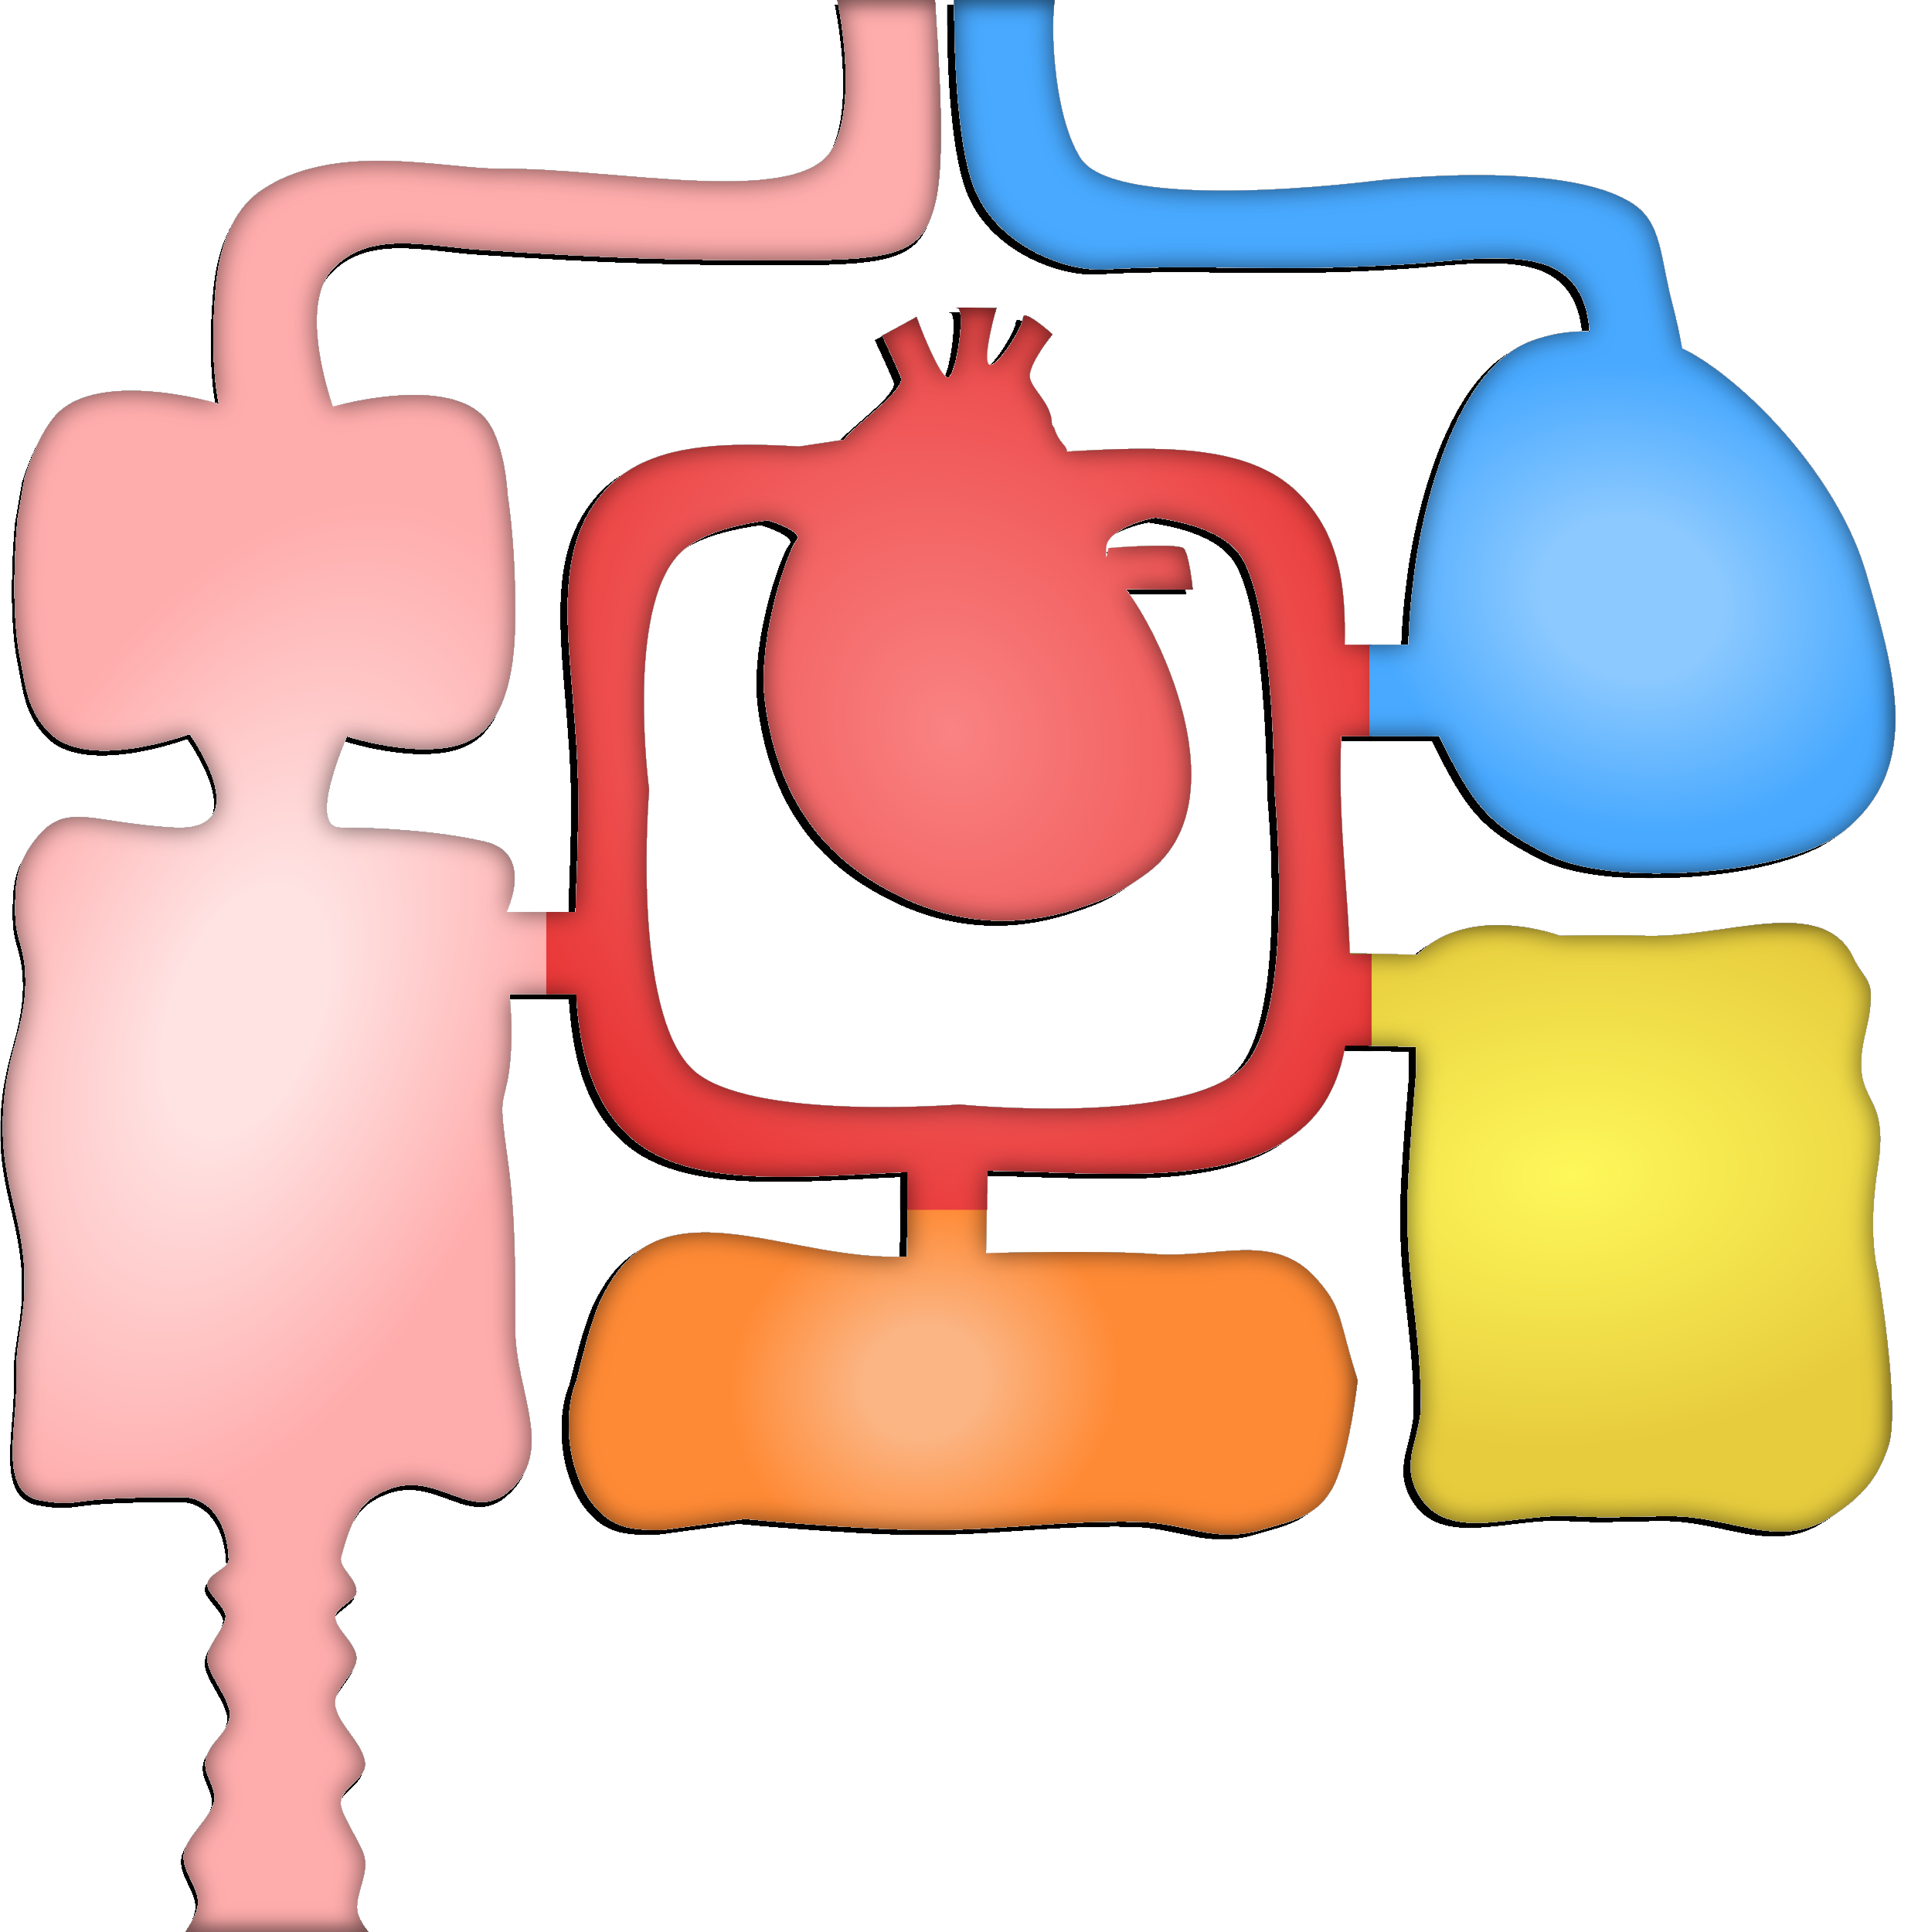
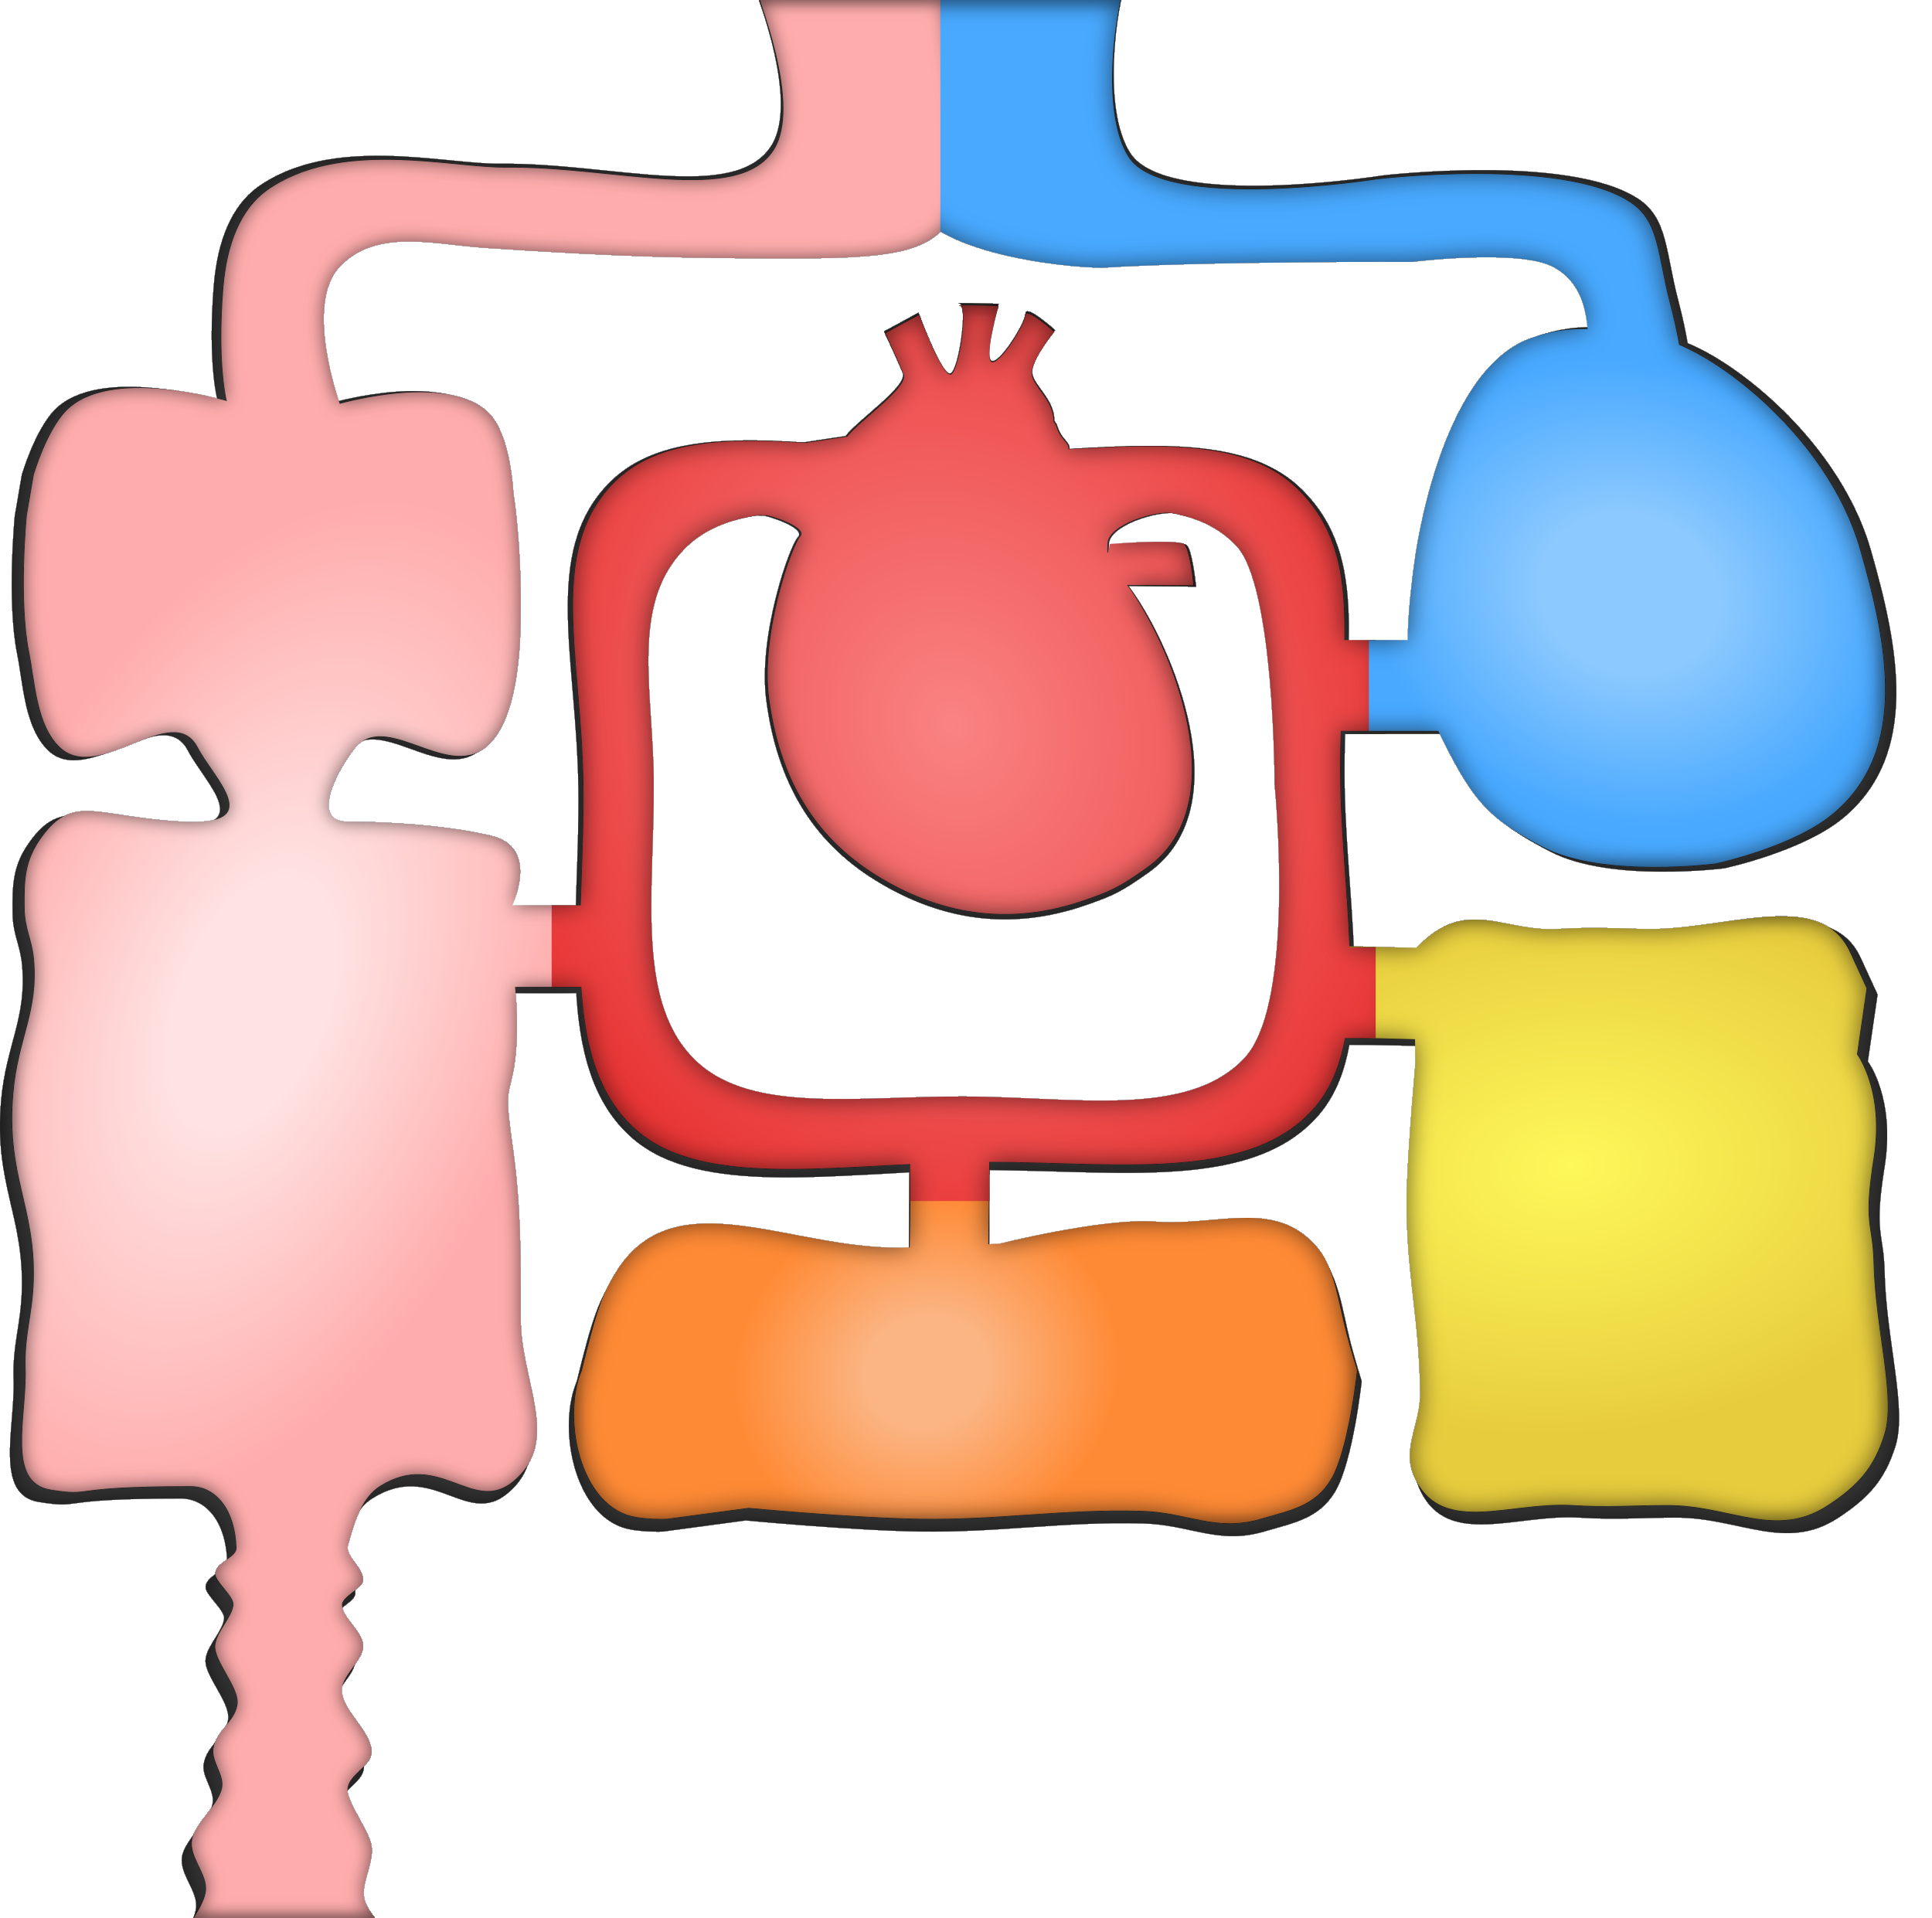
- <svg xmlns="http://www.w3.org/2000/svg" width="821" height="824" viewBox="0 0 821 824" fill="none">
-   <rect x="567.916" y="275" width="44.041" height="37.915" transform="rotate(1.42673 567.916 275)" fill="url(#paint0_linear_243_208)" />
-   <rect x="567.916" y="275" width="44.041" height="37.915" transform="rotate(1.42673 567.916 275)" fill="url(#paint1_linear_243_208)" />
-   <g filter="url(#filter0_di_243_208)">
-     <path d="M204 389H251V424H204V389Z" fill="url(#paint2_radial_243_208)" />
-     <path d="M354.408 64.5C366.776 45.3 357.844 -1.667 354.408 -11L398.242 -9.5C398.242 -0.333 404.5 63 399 86C393.85 107.534 384 111 337.5 111C292.576 111 264.5 110.5 204.715 106.5C181.983 104.979 157.737 98.025 142 114.5C126.401 130.832 141.961 173.5 141.961 173.5C141.961 173.5 192.143 158.948 207.715 179.5C215.541 189.829 216.5 211.5 216.5 211.5C216.5 211.5 219.706 230.407 219.706 259.5C219.706 271 220.072 300.462 204.715 313C187.544 327.019 147.961 314 147.961 314C147.961 314 130.544 353 145.145 353C159.746 353 186.102 354.2 206.715 359C227.329 363.8 218.396 387 211.353 398C217.569 408.833 220.036 443.782 216.353 461C214 472 213.019 469.635 216.353 493.5C219.706 517.5 219.762 537.962 219.706 566.5C219.653 593.868 237.523 619.155 216.353 636.5C199.061 650.668 184.609 622.334 159.145 638.5C152.07 642.992 148.645 651.969 145.457 664.033C144.249 668.604 152.312 673.619 151.956 679C151.733 682.363 142.856 685.869 142.917 689.5C143.009 694.91 151.338 700.597 151.956 706.5C152.679 713.404 141.658 720.104 142.917 727.5C144.329 735.798 153.678 742.345 155.5 751C157.207 759.109 143.63 762.314 145.457 770.5C146.839 776.694 154.165 786.377 155.5 792.5C157.05 799.606 151.116 808.632 152.457 815.5C154.107 823.954 168.43 834.669 169.5 842.5C174.507 879.155 162.999 906.913 137.145 912C121.348 915.108 125.715 915.108 109.918 912C84.288 906.957 70.702 875.948 73.5 836.5C74.048 828.779 83.371 820.736 84.43 812.5C85.379 805.122 77.285 798.091 78.5 790.5C79.67 783.194 90.142 775.332 91.436 768C92.441 762.303 86.696 756.623 87.711 751C89.12 743.188 96.703 739.986 98 732.5C99.284 725.087 87.475 713.386 88.5 706.5C89.382 700.579 95.718 694.89 96.306 689.5C96.703 685.857 88.273 679.35 88.5 676C88.842 670.956 97.726 669.266 97.6 665C97.117 648.632 88.824 638.5 77.918 638.5C22.875 638.5 37 643 17.83 640C-1.34 637 7.668 608.732 7 588C6.52 573.105 10.086 564.897 10.5 550C11.379 518.389 -1.427 504.808 1.734 469.5C3.854 445.82 12.686 434.623 10.587 412C9.798 403.496 6.711 399.039 6.587 390.5C6.41 378.27 6.591 369.947 13.71 360C27.52 340.702 37.143 351 74.071 353C111 355 80.918 313 80.918 313C80.918 313 38.43 328.971 21.71 313C11.671 303.412 11.12 293.121 8.5 280C4.017 257.544 7.5 221.5 7.5 221.5L10.5 204C10.5 204 16.029 185.115 24.44 176.5C43.305 157.177 93.463 172.31 93.463 172.31C93.463 172.31 89.312 156.88 91.918 124C93.463 104.5 99.623 89.946 110.5 81.968C142 59.5 189.682 72.253 213.5 72C260.5 71.5 338.948 88.5 354.408 64.5Z" fill="url(#paint3_radial_243_208)" />
+ <svg xmlns="http://www.w3.org/2000/svg" width="830" height="824" viewBox="0 0 830 824" fill="none">
+   <g filter="url(#filter0_i_286_17)">
+     <path d="M205.3 391.232H252.886V426.661H205.3V391.232Z" fill="#343434" />
+     <path d="M331.26 62.756C343.783 43.321 324.614 -4.221 321.136 -13.669L403.991 -12.151C403.991 -2.872 416.402 61.237 410.833 84.519C405.619 106.318 387.546 109.826 340.466 109.826C294.981 109.826 266.555 109.32 206.024 105.271C183.008 103.731 158.459 96.691 142.526 113.369C126.732 129.9 142.486 173.091 142.486 173.091C142.486 173.091 193.295 158.361 209.061 179.165C216.985 189.621 217.956 211.557 217.956 211.557C217.956 211.557 221.202 230.695 221.202 260.145C221.202 271.786 221.572 309.707 206.024 322.399C188.638 336.59 162.068 305.491 148.561 323.411C139.256 335.756 130.927 354.791 145.71 354.791C160.493 354.791 187.178 356.006 208.049 360.864C228.919 365.723 219.875 389.207 212.745 400.342C219.038 411.308 221.536 446.685 217.807 464.114C215.425 475.249 214.431 472.855 217.807 497.012C221.202 521.306 221.259 542.019 221.202 570.907C221.148 598.61 239.241 624.207 217.807 641.765C200.299 656.106 185.666 627.425 159.885 643.789C152.721 648.336 149.254 657.423 146.026 669.635C144.803 674.262 152.966 679.338 152.606 684.785C152.381 688.189 143.392 691.738 143.454 695.414C143.547 700.89 151.98 706.647 152.606 712.622C153.338 719.611 142.18 726.393 143.454 733.88C144.884 742.28 154.35 748.906 156.194 757.667C157.922 765.876 144.176 769.12 146.026 777.406C147.425 783.676 154.842 793.478 156.194 799.676C157.763 806.869 151.756 816.006 153.113 822.958C154.784 831.515 169.286 842.361 170.369 850.289C175.438 887.393 163.787 915.491 137.61 920.64C121.616 923.787 126.038 923.787 110.044 920.64C84.094 915.535 70.338 884.146 73.171 844.215C73.725 836.4 83.166 828.258 84.238 819.921C85.198 812.453 77.003 805.335 78.233 797.651C79.418 790.256 90.021 782.298 91.33 774.876C92.348 769.109 86.532 763.359 87.559 757.667C88.986 749.76 96.664 746.518 97.977 738.941C99.277 731.437 87.32 719.593 88.358 712.622C89.251 706.628 95.666 700.87 96.262 695.414C96.664 691.726 88.128 685.14 88.358 681.749C88.705 676.642 97.699 674.932 97.572 670.614C97.083 654.045 88.686 643.789 77.644 643.789C21.915 643.789 36.215 648.344 16.806 645.307C-2.603 642.271 6.518 613.657 5.841 592.67C5.355 577.593 8.965 569.284 9.385 554.205C10.274 522.206 -2.691 508.459 0.509 472.718C2.656 448.748 11.598 437.413 9.473 414.514C8.674 405.906 5.548 401.394 5.423 392.75C5.243 380.37 5.427 371.945 12.634 361.877C26.618 342.342 36.36 352.766 73.749 354.791C111.139 356.815 88.132 336.607 80.682 322.399C69.812 301.669 37.663 338.565 20.734 322.399C10.571 312.693 10.012 294.178 7.36 280.896C2.821 258.165 6.347 221.68 6.347 221.68L9.385 203.965C9.385 203.965 14.983 184.849 23.499 176.128C42.599 156.568 93.384 171.887 93.384 171.887C93.384 171.887 89.181 156.267 91.819 122.985C93.384 103.246 99.62 88.513 110.633 80.438C142.526 57.695 190.803 70.604 214.918 70.348C262.505 69.842 315.607 87.05 331.26 62.756Z" fill="#343434" />
+     <path d="M575.361 408.835L612.8 409.767L611.811 449.45L574.373 448.517L575.361 408.835Z" fill="#343434" />
+     <path d="M799.395 411.611C786.268 383.017 744.454 402.622 708.918 401.489C694.662 401.034 686.634 400.67 672.394 401.489C647.381 402.927 631.554 386.171 609.043 411.611C598.754 423.24 603.291 422.746 610.422 433.881C609.79 439.493 610.422 459.693 610.422 459.693C610.422 459.693 607.533 491.317 606.748 511.69C605.377 547.289 611.908 567.172 612.447 602.793C612.672 617.668 603.761 627.584 610.422 640.886C622.477 664.96 651.592 650.376 678.469 652.021C694.74 653.017 703.909 652.021 720.21 652.021C747.393 652.021 767.119 666.975 789.817 652.021C802.676 643.55 809.784 635.854 814.34 621.147C819.341 605.004 810.338 575.77 809.644 546.613C809.222 528.881 804.948 530.685 809.644 501.196C814.34 471.706 802.432 456.016 802.432 456.016L806.606 427.301C806.606 427.301 802.36 418.071 799.395 411.611Z" fill="#343434" />
+     <path d="M390.237 553.517L390.953 500.839L425.067 501.302L424.351 553.981L390.237 553.517Z" fill="#343434" />
+     <path d="M266.906 656.03C246.102 648.32 239.643 612.7 247.824 593.419C247.824 593.419 251.548 577.694 254.405 568.882C256.902 561.182 258.313 557.962 262.092 551.627C287.892 508.383 340.229 542.545 390.525 539.944C405.728 539.157 429.475 538.39 429.475 538.39C429.475 538.39 474.371 527.087 497.2 528.771C524.806 530.807 548.976 518.75 567.261 539.527C575.159 548.501 576.573 562.786 580.321 577.335C581.952 583.667 584.979 593.419 584.979 593.419C584.979 593.419 581.258 627.984 573.568 640.826C566.608 652.446 555.964 654.208 542.962 658.012C523.346 663.75 511.4 655.067 491.113 654.513C457.121 653.585 428.997 658.522 394.997 657.984C365.782 657.522 320.33 653.224 320.33 653.224L284.718 658.012C284.718 658.012 273.468 658.463 266.906 656.03Z" fill="#343434" />
+     <path d="M577.677 338.51C578.708 393.613 591.726 450.565 566.093 479.538C535.934 513.627 473.51 501.545 413.08 502.832C357.589 504.014 300.562 514.155 271.634 488.951C237.06 458.827 249.337 396.263 248.483 338.51C247.651 282.229 233.035 237.628 261.055 208.165C291.047 176.629 353.472 193.802 413.08 194.432C470.459 195.038 529.45 180.941 559.168 210.189C589.447 239.989 576.606 281.272 577.677 338.51ZM279.065 338.51C279.211 386.385 270.898 434.754 298.231 459.595C322.4 481.56 367.861 474.28 413.08 474.323C461.518 474.369 511.165 484.143 535.99 457.664C558.752 433.384 549.12 338.51 549.12 338.51C549.12 338.51 549.12 251.222 532.203 234.569C507.422 208.577 459.821 222.624 413.08 222.941C365.467 223.264 316.713 210.675 291.932 236.668C268.704 261.032 278.942 298.422 279.065 338.51Z" fill="#343434" />
+     <path d="M293.819 197.8L363.256 187.332C369.038 179.944 390.191 165.833 387.795 160.15C385.4 154.467 381.469 145.94 379.803 142.387L394.533 134.378C398.019 143.847 405.703 162.283 408.551 160.276C412.11 157.767 415.816 130.965 412.276 130.437C409.443 130.015 422.233 130.329 428.981 130.538C426.912 137.78 423.379 152.774 425.796 154.813C428.818 157.363 440.576 138.707 440.6 134.658C440.62 131.419 448.681 137.744 453.213 141.821C449.643 146.185 442.698 156.03 443.481 160.489C444.459 166.062 453.031 171.681 452.976 180.792L453.979 182.316C456.117 189.543 460.174 189.751 459.401 193.423C473.572 192.83 500.678 191.364 503.43 193.752C506.25 196.199 506.554 215.354 505.341 220.576C496.573 219.342 476.9 225.882 476.449 233.572C475.997 241.263 476.933 237.118 477.458 234.085C487.419 233.302 507.844 232.245 509.857 234.282C511.869 236.318 513.324 246.956 513.799 252.02L484.944 251.845C503.523 276.927 533.268 346.675 493.302 374.942C481.297 383.433 477.922 384.846 466.984 388.701C433.152 400.627 402.733 394.775 375.753 377.979C348.773 361.183 333.87 335.82 329.226 301.006C325.531 273.301 339.133 234.731 342.816 230.736C346.499 226.741 328.78 221.173 327.721 221.564C326.662 221.955 292.807 217.852 292.807 217.852L291.089 216.02L293.819 197.8Z" fill="#343434" />
+     <path d="M390.584 499.542H425.008V547.118H390.584V499.542Z" fill="#343434" />
+     <path d="M205.3 391.232L253.899 391.231V426.66L205.3 426.661V391.232Z" fill="#343434" />
+     <path d="M567.768 409.452H601.18L599.155 448.929H567.768V409.452Z" fill="#343434" />
+     <path d="M569.793 275.835H595.105V315.313H569.793V275.835Z" fill="#343434" />
+     <path d="M485.588 65.793C473.066 46.357 480.085 1.852 483.563 -7.596L380.458 -6.077C380.458 3.202 387.187 57.435 390.322 81.483C393.621 106.789 456.096 113.875 474.358 113.875C519.752 111.007 608.8 111.344 608.8 111.344C608.8 111.344 655.692 105.534 670.534 113.635C692.042 125.374 684.875 156.892 681.45 179.165H716.93C716.93 179.165 735.589 184.935 720.98 129.058C715.538 108.245 716.467 93.905 703.946 85.549C674.449 65.865 593.831 75.409 593.831 75.409C593.831 75.409 501.241 90.087 485.588 65.793Z" fill="#343434" />
+     <path d="M715.532 144.602C736.737 147.639 789.143 185.737 803.675 236.211C815.63 277.73 825.018 324.044 791.686 351.541C774.355 365.839 740.902 373.011 740.902 373.011C740.902 373.011 692.264 379.351 666.204 365.959C639.133 352.048 633.674 343.389 616.005 306.351C608.938 291.537 613.329 300.489 608.773 290.873C604.217 281.257 609.93 242.145 609.93 242.145C609.93 242.145 620.074 159.207 660.41 144.602C680.65 137.274 694.328 141.566 715.532 144.602Z" fill="#343434" />
+     <path d="M577.892 275.835H618.391L624.466 315.313H577.892V275.835Z" fill="#343434" />
  </g>
-   <g filter="url(#filter1_di_243_208)">
-     <path d="M569.5 406.39L606.477 407.311L605.501 446.513L568.524 445.592L569.5 406.39Z" fill="url(#paint4_radial_243_208)" />
-     <path d="M790.772 409.133C777.807 380.885 736.509 400.252 701.411 399.133C687.33 398.683 665.337 399.133 665.337 399.133C665.337 399.133 625 384 602.767 409.133C592.604 420.62 597.086 420.133 604.129 431.133C603.505 436.677 604.129 456.633 604.129 456.633C604.129 456.633 601.275 487.873 600.5 508C599.146 543.168 605.596 562.81 606.129 598C606.351 612.695 597.55 622.491 604.129 635.632C616.035 659.414 644.791 645.008 671.337 646.633C687.407 647.616 696.464 646.633 712.564 646.633C739.412 646.633 758.894 661.405 781.312 646.633C794.013 638.264 801.033 630.661 805.533 616.133C810.473 600.184 800.895 542.5 800.895 542.5C800.895 542.5 796.257 526.765 800.895 497.633C805.533 468.5 793.293 470.644 793.772 453C794.076 441.81 797.831 436.327 797.895 424.633C797.933 417.611 793.701 415.514 790.772 409.133Z" fill="url(#paint5_radial_243_208)" />
+   <g filter="url(#filter1_i_286_17)">
+     <path d="M208 389H255V424H208V389Z" fill="url(#paint0_radial_286_17)" />
+     <path d="M332.408 64.5C344.776 45.3 325.844 -1.667 322.408 -11L404.242 -9.5C404.242 -0.333 416.5 63 411 86C405.851 107.534 388 111 341.5 111C296.577 111 268.5 110.5 208.715 106.5C185.983 104.979 161.737 98.025 146 114.5C130.401 130.832 145.961 173.5 145.961 173.5C145.961 173.5 196.144 158.948 211.715 179.5C219.541 189.829 220.5 211.5 220.5 211.5C220.5 211.5 223.707 230.407 223.707 259.5C223.707 271 224.072 308.462 208.715 321C191.544 335.019 165.302 304.297 151.961 322C142.771 334.195 134.544 353 149.145 353C163.746 353 190.102 354.2 210.715 359C231.329 363.8 222.396 387 215.353 398C221.569 408.833 224.037 443.782 220.353 461C218 472 217.019 469.635 220.353 493.5C223.707 517.5 223.763 537.962 223.707 566.5C223.653 593.868 241.523 619.155 220.353 636.5C203.061 650.668 188.609 622.334 163.145 638.5C156.07 642.992 152.646 651.969 149.457 664.033C148.249 668.604 156.312 673.619 155.956 679C155.734 682.363 146.856 685.869 146.917 689.5C147.009 694.91 155.338 700.597 155.956 706.5C156.679 713.404 145.658 720.104 146.917 727.5C148.33 735.798 157.679 742.345 159.5 751C161.207 759.109 147.63 762.314 149.457 770.5C150.839 776.694 158.165 786.377 159.5 792.5C161.05 799.606 155.116 808.632 156.457 815.5C158.107 823.954 172.431 834.669 173.5 842.5C178.507 879.155 166.999 906.913 141.145 912C125.348 915.108 129.715 915.108 113.918 912C88.288 906.957 74.703 875.948 77.5 836.5C78.048 828.779 87.372 820.736 88.431 812.5C89.379 805.122 81.285 798.091 82.5 790.5C83.67 783.194 94.142 775.332 95.436 768C96.441 762.303 90.696 756.623 91.711 751C93.12 743.188 100.703 739.986 102 732.5C103.285 725.087 91.475 713.386 92.5 706.5C93.382 700.579 99.718 694.89 100.306 689.5C100.704 685.857 92.273 679.35 92.5 676C92.843 670.956 101.726 669.266 101.6 665C101.118 648.632 92.824 638.5 81.918 638.5C26.876 638.5 41 643 21.83 640C2.66 637 11.668 608.732 11 588C10.52 573.105 14.086 564.897 14.5 550C15.379 518.389 2.573 504.808 5.734 469.5C7.855 445.82 16.686 434.623 14.587 412C13.798 403.496 10.711 399.039 10.587 390.5C10.41 378.27 10.591 369.947 17.71 360C31.521 340.702 41.143 351 78.072 353C115 355 92.276 335.037 84.918 321C74.183 300.521 42.431 336.971 25.71 321C15.672 311.412 15.12 293.121 12.5 280C8.017 257.544 11.5 221.5 11.5 221.5L14.5 204C14.5 204 20.029 185.115 28.44 176.5C47.305 157.177 97.464 172.31 97.464 172.31C97.464 172.31 93.313 156.88 95.918 124C97.464 104.5 103.623 89.946 114.5 81.968C146 59.5 193.683 72.253 217.5 72C264.5 71.5 316.948 88.5 332.408 64.5Z" fill="url(#paint1_radial_286_17)" />
  </g>
-   <g filter="url(#filter2_di_243_208)">
-     <path d="M386.658 549.321L387.365 497.28L421.058 497.738L420.351 549.779L386.658 549.321Z" fill="url(#paint6_radial_243_208)" />
-     <path d="M264.847 650.593C244.3 642.977 237.92 607.787 246 588.74C246 588.74 249.678 573.205 252.5 564.5C254.966 556.893 256.36 553.712 260.093 547.453C285.574 504.733 337.267 538.481 386.943 535.912C401.958 535.135 425.412 534.376 425.412 534.376C425.412 534.376 469.755 533.21 492.302 534.874C519.568 536.886 543.44 524.974 561.5 545.5C569.3 554.366 570.697 558.477 574.398 572.85C576.01 579.106 579 588.74 579 588.74C579 588.74 575.325 622.886 567.729 635.573C560.855 647.052 550.342 648.793 537.5 652.55C518.126 658.22 506.327 649.642 486.29 649.094C452.718 648.177 424.94 653.055 391.359 652.523C362.504 652.067 317.613 647.821 317.613 647.821L282.439 652.55C282.439 652.55 271.329 652.996 264.847 650.593Z" fill="url(#paint7_radial_243_208)" />
+   <g filter="url(#filter2_i_286_17)">
+     <path d="M573.5 406.39L610.477 407.311L609.501 446.513L572.524 445.592L573.5 406.39Z" fill="url(#paint2_radial_286_17)" />
+     <path d="M794.772 409.133C781.807 380.885 740.509 400.252 705.411 399.133C691.33 398.683 683.402 398.324 669.337 399.133C644.633 400.553 629 384 606.767 409.133C596.604 420.62 601.086 420.133 608.129 431.133C607.505 436.677 608.129 456.633 608.129 456.633C608.129 456.633 605.275 487.873 604.5 508C603.146 543.168 609.596 562.81 610.129 598C610.351 612.695 601.55 622.491 608.129 635.632C620.035 659.414 648.791 645.008 675.337 646.633C691.407 647.616 700.464 646.633 716.564 646.633C743.412 646.633 762.894 661.405 785.312 646.633C798.013 638.264 805.033 630.661 809.533 616.133C814.473 600.184 805.58 571.304 804.895 542.5C804.478 524.983 800.257 526.765 804.895 497.633C809.533 468.5 797.772 453 797.772 453L801.895 424.633C801.895 424.633 797.701 415.514 794.772 409.133Z" fill="url(#paint3_radial_286_17)" />
  </g>
-   <mask id="mask0_243_208" style="mask-type:alpha" maskUnits="userSpaceOnUse" x="233" y="123" width="352" height="393">
-     <rect x="233" y="123" width="352" height="393" fill="#D9D9D9" />
+   <g filter="url(#filter3_i_286_17)">
+     <path d="M390.658 549.321L391.365 497.28L425.058 497.738L424.352 549.779L390.658 549.321Z" fill="url(#paint4_radial_286_17)" />
+     <path d="M268.847 650.593C248.3 642.977 241.92 607.787 250 588.74C250 588.74 253.678 573.205 256.5 564.5C258.966 556.893 260.36 553.712 264.093 547.453C289.575 504.733 341.267 538.481 390.943 535.912C405.958 535.135 429.412 534.376 429.412 534.376C429.412 534.376 473.755 523.21 496.303 524.874C523.568 526.886 547.44 514.974 565.5 535.5C573.301 544.366 574.697 558.477 578.399 572.85C580.01 579.106 583 588.74 583 588.74C583 588.74 579.325 622.886 571.729 635.573C564.855 647.052 554.342 648.793 541.5 652.55C522.126 658.22 510.327 649.642 490.291 649.094C456.718 648.177 428.94 653.055 395.359 652.523C366.504 652.067 321.613 647.821 321.613 647.821L286.439 652.55C286.439 652.55 275.329 652.996 268.847 650.593Z" fill="url(#paint5_radial_286_17)" />
+   </g>
+   <mask id="mask0_286_17" style="mask-type:alpha" maskUnits="userSpaceOnUse" x="237" y="123" width="354" height="393">
+     <rect x="237" y="123" width="354" height="393" fill="#D9D9D9" />
  </mask>
-   <g mask="url(#mask0_243_208)">
-     <g filter="url(#filter3_di_243_208)">
-       <path d="M571.787 336.916C572.805 391.352 585.663 447.615 560.346 476.237C530.558 509.914 466.663 498.786 409.219 499.249C355.724 499.681 298.088 510.435 269.516 485.536C235.368 455.777 247.494 393.97 246.651 336.916C245.829 281.316 231.393 237.255 259.068 208.149C288.69 176.995 353.457 194.799 409.219 194.582C463.761 194.369 524.155 181.255 553.506 210.149C583.412 239.588 570.729 280.371 571.787 336.916ZM276.856 336.916C276.856 336.916 268.79 431.995 295.786 456.536C319.656 478.235 409.219 471.085 409.219 471.085C409.219 471.085 506.095 480.786 530.614 454.627C553.095 430.642 543.582 336.916 543.582 336.916C543.582 336.916 543.582 250.685 526.874 234.234C502.398 208.556 409.219 222.746 409.219 222.746C409.219 222.746 314.04 210.629 289.564 236.307C266.623 260.376 276.856 336.916 276.856 336.916Z" fill="url(#paint8_radial_243_208)" />
-       <path d="M291.428 197.909L360.009 187.569C365.72 180.27 386.612 166.33 384.246 160.715C381.88 155.101 377.998 146.677 376.352 143.167L390.901 135.255C394.344 144.61 401.933 162.823 404.745 160.84C408.261 158.361 411.922 131.883 408.425 131.362C405.627 130.945 418.259 131.255 424.924 131.462C422.881 138.616 419.391 153.429 421.779 155.443C424.763 157.961 436.376 139.532 436.4 135.532C436.419 132.332 444.382 138.58 448.857 142.608C445.331 146.92 438.472 156.645 439.245 161.05C440.211 166.556 448.678 172.107 448.623 181.107L449.614 182.613C451.725 189.752 455.733 189.958 454.969 193.585C468.966 192.999 495.737 191.552 498.455 193.91C501.24 196.327 501.541 215.251 500.343 220.41C491.683 219.191 472.253 225.651 471.807 233.249C471.36 240.846 472.285 236.752 472.804 233.755C482.642 232.981 502.815 231.937 504.803 233.949C506.791 235.962 508.227 246.47 508.697 251.473L480.197 251.3C498.547 276.079 527.926 344.982 488.452 372.907C476.595 381.295 473.262 382.691 462.458 386.5C429.044 398.281 399 392.5 372.352 375.907C345.705 359.315 330.986 334.259 326.399 299.866C322.749 272.496 336.184 234.393 339.821 230.446C343.458 226.5 325.958 221 324.913 221.386C323.867 221.772 290.428 217.719 290.428 217.719L288.732 215.909L291.428 197.909Z" fill="url(#paint9_radial_243_208)" />
-       <path d="M387 495.999H421V542.999H387V495.999Z" fill="url(#paint10_radial_243_208)" />
-       <path d="M204 388.999H252V423.999H204V388.999Z" fill="url(#paint11_radial_243_208)" />
-       <path d="M562 406.999H591L589 445.999H562V406.999Z" fill="url(#paint12_radial_243_208)" />
-       <path d="M564 275H589V314H564V275Z" fill="url(#paint13_radial_243_208)" />
+   <g mask="url(#mask0_286_17)">
+     <g filter="url(#filter4_i_286_17)">
+       <path d="M575.788 336.916C576.806 391.352 589.663 447.615 564.346 476.237C534.559 509.914 472.905 497.978 413.22 499.249C358.412 500.417 302.088 510.435 273.517 485.536C239.369 455.777 251.495 393.97 250.652 336.916C249.83 281.316 235.394 237.255 263.069 208.149C292.691 176.995 354.346 193.959 413.22 194.582C469.891 195.181 528.156 181.255 557.507 210.149C587.412 239.588 574.73 280.371 575.788 336.916ZM280.856 336.916C281.001 384.211 272.79 431.995 299.787 456.536C323.657 478.235 368.558 471.043 413.22 471.085C461.061 471.13 510.096 480.786 534.614 454.627C557.096 430.642 547.583 336.916 547.583 336.916C547.583 336.916 547.583 250.685 530.874 234.234C506.398 208.556 459.384 222.433 413.22 222.746C366.193 223.065 318.041 210.629 293.565 236.307C270.623 260.376 280.735 297.314 280.856 336.916Z" fill="url(#paint6_radial_286_17)" />
+       <path d="M295.429 197.909L364.01 187.569C369.721 180.27 390.612 166.33 388.246 160.715C385.88 155.101 381.998 146.677 380.353 143.167L394.901 135.255C398.344 144.61 405.934 162.823 408.746 160.84C412.261 158.361 415.922 131.883 412.425 131.362C409.628 130.945 422.259 131.255 428.925 131.462C426.881 138.616 423.391 153.429 425.779 155.443C428.764 157.961 440.376 139.532 440.4 135.532C440.42 132.332 448.382 138.58 452.858 142.608C449.331 146.92 442.472 156.645 443.245 161.05C444.212 166.556 452.678 172.107 452.624 181.107L453.615 182.613C455.726 189.752 459.733 189.958 458.97 193.585C472.966 192.999 499.737 191.552 502.456 193.91C505.241 196.327 505.541 215.251 504.343 220.41C495.684 219.191 476.253 225.651 475.807 233.249C475.361 240.846 476.286 236.752 476.804 233.755C486.642 232.981 506.816 231.937 508.803 233.949C510.791 235.962 512.227 246.47 512.697 251.473L484.198 251.3C502.547 276.079 531.926 344.982 492.453 372.907C480.596 381.295 477.262 382.691 466.459 386.5C433.044 398.281 403 392.5 376.353 375.907C349.705 359.315 334.986 334.259 330.399 299.866C326.749 272.496 340.184 234.393 343.822 230.446C347.459 226.5 329.959 221 328.913 221.386C327.867 221.772 294.429 217.719 294.429 217.719L292.732 215.909L295.429 197.909Z" fill="url(#paint7_radial_286_17)" />
+       <path d="M391 495.999H425V542.999H391V495.999Z" fill="url(#paint8_radial_286_17)" />
+       <path d="M208 388.999H256V423.999H208V388.999Z" fill="url(#paint9_radial_286_17)" />
+       <path d="M566 406.999H599L597 445.999H566V406.999Z" fill="url(#paint10_radial_286_17)" />
+       <path d="M568 275H593V314H568V275Z" fill="url(#paint11_radial_286_17)" />
    </g>
  </g>
-   <mask id="mask1_243_208" style="mask-type:alpha" maskUnits="userSpaceOnUse" x="400" y="-38" width="421" height="427">
-     <path d="M584.06 -31.856H821V389H584.06V-31.856Z" fill="#D9D9D9" />
-     <path d="M400 -38H654.227V147.341H400V-38Z" fill="#D9D9D9" />
+   <mask id="mask1_286_17" style="mask-type:alpha" maskUnits="userSpaceOnUse" x="404" y="-38" width="422" height="427">
+     <path d="M588.061 -31.856H825V389H588.061V-31.856Z" fill="#D9D9D9" />
+     <path d="M404 -38H658.227V147.341H404V-38Z" fill="#D9D9D9" />
  </mask>
-   <g mask="url(#mask1_243_208)">
-     <g filter="url(#filter4_di_243_208)">
-       <path d="M460.834 67.5C448.466 48.3 447.398 4.333 450.834 -5L406.999 -3.5C406.999 5.667 406.442 61.37 416.742 83C426.742 104 451.705 115 469.742 115C514.576 112.167 542.742 116.5 602.526 112.5C620.523 111.296 648.841 106.76 663.5 114.763C684.743 126.36 677.664 157.497 674.281 179.5H709.324C709.324 179.5 727.753 185.2 713.324 130C707.949 109.439 708.867 95.272 696.5 87.018C667.366 67.571 587.742 77 587.742 77C587.742 77 476.294 91.5 460.834 67.5Z" fill="url(#paint14_radial_243_208)" />
-       <path d="M707.943 145.356C728.886 148.355 781.646 194.992 796 244.856C807.807 285.872 820.079 326.625 787.158 353.79C770.041 367.914 733 371 733 371C733 371 684.962 377.263 659.223 364.033C632.486 350.29 627.094 341.736 609.643 305.146C602.663 290.512 607 299.356 602.5 289.856C598 280.356 603.643 241.717 603.643 241.717C603.643 241.717 613.662 159.784 653.5 145.356C673.491 138.116 687 142.356 707.943 145.356Z" fill="url(#paint15_radial_243_208)" />
-       <path d="M572 275H612L618 314H572V275Z" fill="url(#paint16_radial_243_208)" />
+   <g mask="url(#mask1_286_17)">
+     <g filter="url(#filter5_i_286_17)">
+       <path d="M484.834 67.5C472.466 48.3 479.398 4.333 482.834 -5L381 -3.5C381 5.667 387.646 59.243 390.742 83C394 108 455.705 115 473.742 115C518.576 112.167 606.527 112.5 606.527 112.5C606.527 112.5 652.841 106.76 667.5 114.763C688.743 126.36 681.664 157.497 678.281 179.5H713.324C713.324 179.5 731.753 185.2 717.324 130C711.949 109.439 712.867 95.272 700.5 87.018C671.367 67.571 591.742 77 591.742 77C591.742 77 500.294 91.5 484.834 67.5Z" fill="url(#paint12_radial_286_17)" />
+       <path d="M711.943 145.356C732.887 148.355 784.646 185.992 799 235.856C810.807 276.872 820.079 322.625 787.159 349.79C770.041 363.914 737 371 737 371C737 371 688.962 377.263 663.223 364.033C636.486 350.29 631.094 341.736 613.643 305.146C606.663 290.512 611 299.356 606.5 289.856C602 280.356 607.643 241.717 607.643 241.717C607.643 241.717 617.662 159.784 657.5 145.356C677.491 138.116 691 142.356 711.943 145.356Z" fill="url(#paint13_radial_286_17)" />
+       <path d="M576 275H616L622 314H576V275Z" fill="url(#paint14_radial_286_17)" />
    </g>
  </g>
  <defs>
-     <filter id="filter0_di_243_208" x="0.231" y="-11" width="401.031" height="927.331" filterUnits="userSpaceOnUse" color-interpolation-filters="sRGB">
+     <filter id="filter0_i_286_17" x="0" y="-41" width="830" height="964" filterUnits="userSpaceOnUse" color-interpolation-filters="sRGB">
      <feFlood flood-opacity="0" result="BackgroundImageFix" />
-       <feColorMatrix in="SourceAlpha" type="matrix" values="0 0 0 0 0 0 0 0 0 0 0 0 0 0 0 0 0 0 127 0" result="hardAlpha" />
-       <feOffset dx="-1" dy="2" />
-       <feComposite in2="hardAlpha" operator="out" />
-       <feColorMatrix type="matrix" values="0 0 0 0 0 0 0 0 0 0 0 0 0 0 0 0 0 0 1 0" />
-       <feBlend mode="normal" in2="BackgroundImageFix" result="effect1_dropShadow_243_208" />
-       <feBlend mode="normal" in="SourceGraphic" in2="effect1_dropShadow_243_208" result="shape" />
+       <feBlend mode="normal" in="SourceGraphic" in2="BackgroundImageFix" result="shape" />
      <feColorMatrix in="SourceAlpha" type="matrix" values="0 0 0 0 0 0 0 0 0 0 0 0 0 0 0 0 0 0 127 0" result="hardAlpha" />
      <feOffset />
      <feGaussianBlur stdDeviation="5.3" />
      <feComposite in2="hardAlpha" operator="arithmetic" k2="-1" k3="1" />
      <feColorMatrix type="matrix" values="0 0 0 0 0 0 0 0 0 0 0 0 0 0 0 0 0 0 0.59 0" />
-       <feBlend mode="normal" in2="shape" result="effect2_innerShadow_243_208" />
+       <feBlend mode="normal" in2="shape" result="effect1_innerShadow_286_17" />
    </filter>
-     <filter id="filter1_di_243_208" x="565.524" y="393.69" width="241.424" height="261.508" filterUnits="userSpaceOnUse" color-interpolation-filters="sRGB">
+     <filter id="filter1_i_286_17" x="5.231" y="-11" width="407.188" height="925.331" filterUnits="userSpaceOnUse" color-interpolation-filters="sRGB">
      <feFlood flood-opacity="0" result="BackgroundImageFix" />
+       <feBlend mode="normal" in="SourceGraphic" in2="BackgroundImageFix" result="shape" />
      <feColorMatrix in="SourceAlpha" type="matrix" values="0 0 0 0 0 0 0 0 0 0 0 0 0 0 0 0 0 0 127 0" result="hardAlpha" />
-       <feOffset dx="-3" dy="2" />
-       <feComposite in2="hardAlpha" operator="out" />
-       <feColorMatrix type="matrix" values="0 0 0 0 0 0 0 0 0 0 0 0 0 0 0 0 0 0 1 0" />
-       <feBlend mode="normal" in2="BackgroundImageFix" result="effect1_dropShadow_243_208" />
-       <feBlend mode="normal" in="SourceGraphic" in2="effect1_dropShadow_243_208" result="shape" />
+       <feOffset />
+       <feGaussianBlur stdDeviation="3.95" />
+       <feComposite in2="hardAlpha" operator="arithmetic" k2="-1" k3="1" />
+       <feColorMatrix type="matrix" values="0 0 0 0 0 0 0 0 0 0 0 0 0 0 0 0 0 0 0.59 0" />
+       <feBlend mode="normal" in2="shape" result="effect1_innerShadow_286_17" />
+     </filter>
+     <filter id="filter2_i_286_17" x="572.524" y="393.69" width="238.496" height="259.508" filterUnits="userSpaceOnUse" color-interpolation-filters="sRGB">
+       <feFlood flood-opacity="0" result="BackgroundImageFix" />
+       <feBlend mode="normal" in="SourceGraphic" in2="BackgroundImageFix" result="shape" />
      <feColorMatrix in="SourceAlpha" type="matrix" values="0 0 0 0 0 0 0 0 0 0 0 0 0 0 0 0 0 0 127 0" result="hardAlpha" />
      <feOffset />
      <feGaussianBlur stdDeviation="5.3" />
      <feComposite in2="hardAlpha" operator="arithmetic" k2="-1" k3="1" />
      <feColorMatrix type="matrix" values="0 0 0 0 0 0 0 0 0 0 0 0 0 0 0 0 0 0 0.59 0" />
-       <feBlend mode="normal" in2="shape" result="effect2_innerShadow_243_208" />
+       <feBlend mode="normal" in2="shape" result="effect1_innerShadow_286_17" />
    </filter>
-     <filter id="filter2_di_243_208" x="239.607" y="497.28" width="339.393" height="159.199" filterUnits="userSpaceOnUse" color-interpolation-filters="sRGB">
+     <filter id="filter3_i_286_17" x="246.607" y="497.28" width="336.393" height="157.199" filterUnits="userSpaceOnUse" color-interpolation-filters="sRGB">
      <feFlood flood-opacity="0" result="BackgroundImageFix" />
-       <feColorMatrix in="SourceAlpha" type="matrix" values="0 0 0 0 0 0 0 0 0 0 0 0 0 0 0 0 0 0 127 0" result="hardAlpha" />
-       <feOffset dx="-3" dy="2" />
-       <feComposite in2="hardAlpha" operator="out" />
-       <feColorMatrix type="matrix" values="0 0 0 0 0 0 0 0 0 0 0 0 0 0 0 0 0 0 1 0" />
-       <feBlend mode="normal" in2="BackgroundImageFix" result="effect1_dropShadow_243_208" />
-       <feBlend mode="normal" in="SourceGraphic" in2="effect1_dropShadow_243_208" result="shape" />
+       <feBlend mode="normal" in="SourceGraphic" in2="BackgroundImageFix" result="shape" />
      <feColorMatrix in="SourceAlpha" type="matrix" values="0 0 0 0 0 0 0 0 0 0 0 0 0 0 0 0 0 0 127 0" result="hardAlpha" />
      <feOffset />
      <feGaussianBlur stdDeviation="5.3" />
      <feComposite in2="hardAlpha" operator="arithmetic" k2="-1" k3="1" />
      <feColorMatrix type="matrix" values="0 0 0 0 0 0 0 0 0 0 0 0 0 0 0 0 0 0 0.59 0" />
-       <feBlend mode="normal" in2="shape" result="effect2_innerShadow_243_208" />
+       <feBlend mode="normal" in2="shape" result="effect1_innerShadow_286_17" />
    </filter>
-     <filter id="filter3_di_243_208" x="201" y="131.155" width="390" height="413.844" filterUnits="userSpaceOnUse" color-interpolation-filters="sRGB">
+     <filter id="filter4_i_286_17" x="208" y="131.155" width="391" height="411.844" filterUnits="userSpaceOnUse" color-interpolation-filters="sRGB">
      <feFlood flood-opacity="0" result="BackgroundImageFix" />
-       <feColorMatrix in="SourceAlpha" type="matrix" values="0 0 0 0 0 0 0 0 0 0 0 0 0 0 0 0 0 0 127 0" result="hardAlpha" />
-       <feOffset dx="-3" dy="2" />
-       <feComposite in2="hardAlpha" operator="out" />
-       <feColorMatrix type="matrix" values="0 0 0 0 0 0 0 0 0 0 0 0 0 0 0 0 0 0 1 0" />
-       <feBlend mode="normal" in2="BackgroundImageFix" result="effect1_dropShadow_243_208" />
-       <feBlend mode="normal" in="SourceGraphic" in2="effect1_dropShadow_243_208" result="shape" />
+       <feBlend mode="normal" in="SourceGraphic" in2="BackgroundImageFix" result="shape" />
      <feColorMatrix in="SourceAlpha" type="matrix" values="0 0 0 0 0 0 0 0 0 0 0 0 0 0 0 0 0 0 127 0" result="hardAlpha" />
      <feOffset />
      <feGaussianBlur stdDeviation="5.3" />
      <feComposite in2="hardAlpha" operator="arithmetic" k2="-1" k3="1" />
      <feColorMatrix type="matrix" values="0 0 0 0 0 0 0 0 0 0 0 0 0 0 0 0 0 0 0.59 0" />
-       <feBlend mode="normal" in2="shape" result="effect2_innerShadow_243_208" />
+       <feBlend mode="normal" in2="shape" result="effect1_innerShadow_286_17" />
    </filter>
-     <filter id="filter4_di_243_208" x="403.994" y="-5" width="404.382" height="379.481" filterUnits="userSpaceOnUse" color-interpolation-filters="sRGB">
+     <filter id="filter5_i_286_17" x="381" y="-5" width="428.866" height="377.481" filterUnits="userSpaceOnUse" color-interpolation-filters="sRGB">
      <feFlood flood-opacity="0" result="BackgroundImageFix" />
-       <feColorMatrix in="SourceAlpha" type="matrix" values="0 0 0 0 0 0 0 0 0 0 0 0 0 0 0 0 0 0 127 0" result="hardAlpha" />
-       <feOffset dx="-3" dy="2" />
-       <feComposite in2="hardAlpha" operator="out" />
-       <feColorMatrix type="matrix" values="0 0 0 0 0 0 0 0 0 0 0 0 0 0 0 0 0 0 1 0" />
-       <feBlend mode="normal" in2="BackgroundImageFix" result="effect1_dropShadow_243_208" />
-       <feBlend mode="normal" in="SourceGraphic" in2="effect1_dropShadow_243_208" result="shape" />
+       <feBlend mode="normal" in="SourceGraphic" in2="BackgroundImageFix" result="shape" />
      <feColorMatrix in="SourceAlpha" type="matrix" values="0 0 0 0 0 0 0 0 0 0 0 0 0 0 0 0 0 0 127 0" result="hardAlpha" />
      <feOffset />
      <feGaussianBlur stdDeviation="5.3" />
      <feComposite in2="hardAlpha" operator="arithmetic" k2="-1" k3="1" />
      <feColorMatrix type="matrix" values="0 0 0 0 0 0 0 0 0 0 0 0 0 0 0 0 0 0 0.59 0" />
-       <feBlend mode="normal" in2="shape" result="effect2_innerShadow_243_208" />
+       <feBlend mode="normal" in2="shape" result="effect1_innerShadow_286_17" />
    </filter>
-     <linearGradient id="paint0_linear_243_208" x1="563.231" y1="293.958" x2="620.391" y2="293.958" gradientUnits="userSpaceOnUse">
-       <stop offset="0.29" stop-color="#DC514F" />
-       <stop offset="0.59" stop-color="#D8B23A" />
-       <stop offset="1" stop-color="#D8B23A" />
-     </linearGradient>
-     <linearGradient id="paint1_linear_243_208" x1="563.231" y1="293.958" x2="620.391" y2="293.958" gradientUnits="userSpaceOnUse">
-       <stop offset="0.29" stop-color="#DC514F" />
-       <stop offset="0.29" stop-color="#DC564E" />
-       <stop offset="0.568" stop-color="#74BBFA" />
-       <stop offset="0.768" stop-color="#72BAFA" />
-     </linearGradient>
-     <radialGradient id="paint2_radial_243_208" cx="0" cy="0" r="1" gradientUnits="userSpaceOnUse" gradientTransform="translate(104.5 431.5) rotate(111.452) scale(228.317 127.297)">
+     <radialGradient id="paint0_radial_286_17" cx="0" cy="0" r="1" gradientUnits="userSpaceOnUse" gradientTransform="translate(108.5 431.5) rotate(111.452) scale(228.317 127.297)">
      <stop offset="0.247" stop-color="#FFE2E2" />
      <stop offset="1" stop-color="#FFACAC" />
    </radialGradient>
-     <radialGradient id="paint3_radial_243_208" cx="0" cy="0" r="1" gradientUnits="userSpaceOnUse" gradientTransform="translate(104.5 431.5) rotate(111.452) scale(228.317 127.297)">
+     <radialGradient id="paint1_radial_286_17" cx="0" cy="0" r="1" gradientUnits="userSpaceOnUse" gradientTransform="translate(108.5 431.5) rotate(111.452) scale(228.317 127.297)">
      <stop offset="0.247" stop-color="#FFE2E2" />
      <stop offset="1" stop-color="#FFACAC" />
    </radialGradient>
-     <radialGradient id="paint4_radial_243_208" cx="0" cy="0" r="1" gradientUnits="userSpaceOnUse" gradientTransform="translate(670.621 501) rotate(85.8007) scale(116.814 177.867)">
+     <radialGradient id="paint2_radial_286_17" cx="0" cy="0" r="1" gradientUnits="userSpaceOnUse" gradientTransform="translate(674.621 501) rotate(85.8007) scale(116.814 177.867)">
      <stop stop-color="#FEF85A" />
      <stop offset="1" stop-color="#E7CC3D" />
    </radialGradient>
-     <radialGradient id="paint5_radial_243_208" cx="0" cy="0" r="1" gradientUnits="userSpaceOnUse" gradientTransform="translate(670.621 501) rotate(85.8007) scale(116.814 177.867)">
+     <radialGradient id="paint3_radial_286_17" cx="0" cy="0" r="1" gradientUnits="userSpaceOnUse" gradientTransform="translate(674.621 501) rotate(85.8007) scale(116.814 177.867)">
      <stop stop-color="#FEF85A" />
      <stop offset="1" stop-color="#E7CC3D" />
    </radialGradient>
-     <radialGradient id="paint6_radial_243_208" cx="0" cy="0" r="1" gradientUnits="userSpaceOnUse" gradientTransform="translate(394 589.5) rotate(-17.0272) scale(83.6675 75.4995)">
+     <radialGradient id="paint4_radial_286_17" cx="0" cy="0" r="1" gradientUnits="userSpaceOnUse" gradientTransform="translate(398 589.5) rotate(-17.0272) scale(83.6675 75.4995)">
      <stop offset="0.309" stop-color="#FBB584" />
      <stop offset="1" stop-color="#FF8A35" />
    </radialGradient>
-     <radialGradient id="paint7_radial_243_208" cx="0" cy="0" r="1" gradientUnits="userSpaceOnUse" gradientTransform="translate(394 589.5) rotate(-17.0272) scale(83.6675 75.4995)">
+     <radialGradient id="paint5_radial_286_17" cx="0" cy="0" r="1" gradientUnits="userSpaceOnUse" gradientTransform="translate(398 589.5) rotate(-17.0272) scale(83.6675 75.4995)">
      <stop offset="0.309" stop-color="#FBB584" />
      <stop offset="1" stop-color="#FF8A35" />
    </radialGradient>
-     <radialGradient id="paint8_radial_243_208" cx="0" cy="0" r="1" gradientUnits="userSpaceOnUse" gradientTransform="translate(405.715 311.372) rotate(157.581) scale(212.637 246.316)">
+     <radialGradient id="paint6_radial_286_17" cx="0" cy="0" r="1" gradientUnits="userSpaceOnUse" gradientTransform="translate(409.715 311.372) rotate(157.581) scale(212.637 246.316)">
      <stop stop-color="#FA8383" />
      <stop offset="1" stop-color="#E83333" />
    </radialGradient>
-     <radialGradient id="paint9_radial_243_208" cx="0" cy="0" r="1" gradientUnits="userSpaceOnUse" gradientTransform="translate(405.715 311.372) rotate(157.581) scale(212.637 246.316)">
+     <radialGradient id="paint7_radial_286_17" cx="0" cy="0" r="1" gradientUnits="userSpaceOnUse" gradientTransform="translate(409.715 311.372) rotate(157.581) scale(212.637 246.316)">
      <stop stop-color="#FA8383" />
      <stop offset="1" stop-color="#E83333" />
    </radialGradient>
-     <radialGradient id="paint10_radial_243_208" cx="0" cy="0" r="1" gradientUnits="userSpaceOnUse" gradientTransform="translate(405.715 311.372) rotate(157.581) scale(212.637 246.316)">
+     <radialGradient id="paint8_radial_286_17" cx="0" cy="0" r="1" gradientUnits="userSpaceOnUse" gradientTransform="translate(409.715 311.372) rotate(157.581) scale(212.637 246.316)">
      <stop stop-color="#FA8383" />
      <stop offset="1" stop-color="#E83333" />
    </radialGradient>
-     <radialGradient id="paint11_radial_243_208" cx="0" cy="0" r="1" gradientUnits="userSpaceOnUse" gradientTransform="translate(405.715 311.372) rotate(157.581) scale(212.637 246.316)">
+     <radialGradient id="paint9_radial_286_17" cx="0" cy="0" r="1" gradientUnits="userSpaceOnUse" gradientTransform="translate(409.715 311.372) rotate(157.581) scale(212.637 246.316)">
      <stop stop-color="#FA8383" />
      <stop offset="1" stop-color="#E83333" />
    </radialGradient>
-     <radialGradient id="paint12_radial_243_208" cx="0" cy="0" r="1" gradientUnits="userSpaceOnUse" gradientTransform="translate(405.715 311.372) rotate(157.581) scale(212.637 246.316)">
+     <radialGradient id="paint10_radial_286_17" cx="0" cy="0" r="1" gradientUnits="userSpaceOnUse" gradientTransform="translate(409.715 311.372) rotate(157.581) scale(212.637 246.316)">
      <stop stop-color="#FA8383" />
      <stop offset="1" stop-color="#E83333" />
    </radialGradient>
-     <radialGradient id="paint13_radial_243_208" cx="0" cy="0" r="1" gradientUnits="userSpaceOnUse" gradientTransform="translate(405.715 311.372) rotate(157.581) scale(212.637 246.316)">
+     <radialGradient id="paint11_radial_286_17" cx="0" cy="0" r="1" gradientUnits="userSpaceOnUse" gradientTransform="translate(409.715 311.372) rotate(157.581) scale(212.637 246.316)">
      <stop stop-color="#FA8383" />
      <stop offset="1" stop-color="#E83333" />
    </radialGradient>
-     <radialGradient id="paint14_radial_243_208" cx="0" cy="0" r="1" gradientUnits="userSpaceOnUse" gradientTransform="translate(696 255) rotate(110.556) scale(98.256 114.142)">
+     <radialGradient id="paint12_radial_286_17" cx="0" cy="0" r="1" gradientUnits="userSpaceOnUse" gradientTransform="translate(700 255) rotate(110.556) scale(98.256 114.142)">
      <stop offset="0.34" stop-color="#8CC9FF" />
      <stop offset="1" stop-color="#48A9FF" />
    </radialGradient>
-     <radialGradient id="paint15_radial_243_208" cx="0" cy="0" r="1" gradientUnits="userSpaceOnUse" gradientTransform="translate(696 255) rotate(110.556) scale(98.256 114.142)">
+     <radialGradient id="paint13_radial_286_17" cx="0" cy="0" r="1" gradientUnits="userSpaceOnUse" gradientTransform="translate(700 255) rotate(110.556) scale(98.256 114.142)">
      <stop offset="0.34" stop-color="#8CC9FF" />
      <stop offset="1" stop-color="#48A9FF" />
    </radialGradient>
-     <radialGradient id="paint16_radial_243_208" cx="0" cy="0" r="1" gradientUnits="userSpaceOnUse" gradientTransform="translate(696 255) rotate(110.556) scale(98.256 114.142)">
+     <radialGradient id="paint14_radial_286_17" cx="0" cy="0" r="1" gradientUnits="userSpaceOnUse" gradientTransform="translate(700 255) rotate(110.556) scale(98.256 114.142)">
      <stop offset="0.34" stop-color="#8CC9FF" />
      <stop offset="1" stop-color="#48A9FF" />
    </radialGradient>
  </defs>
</svg>
